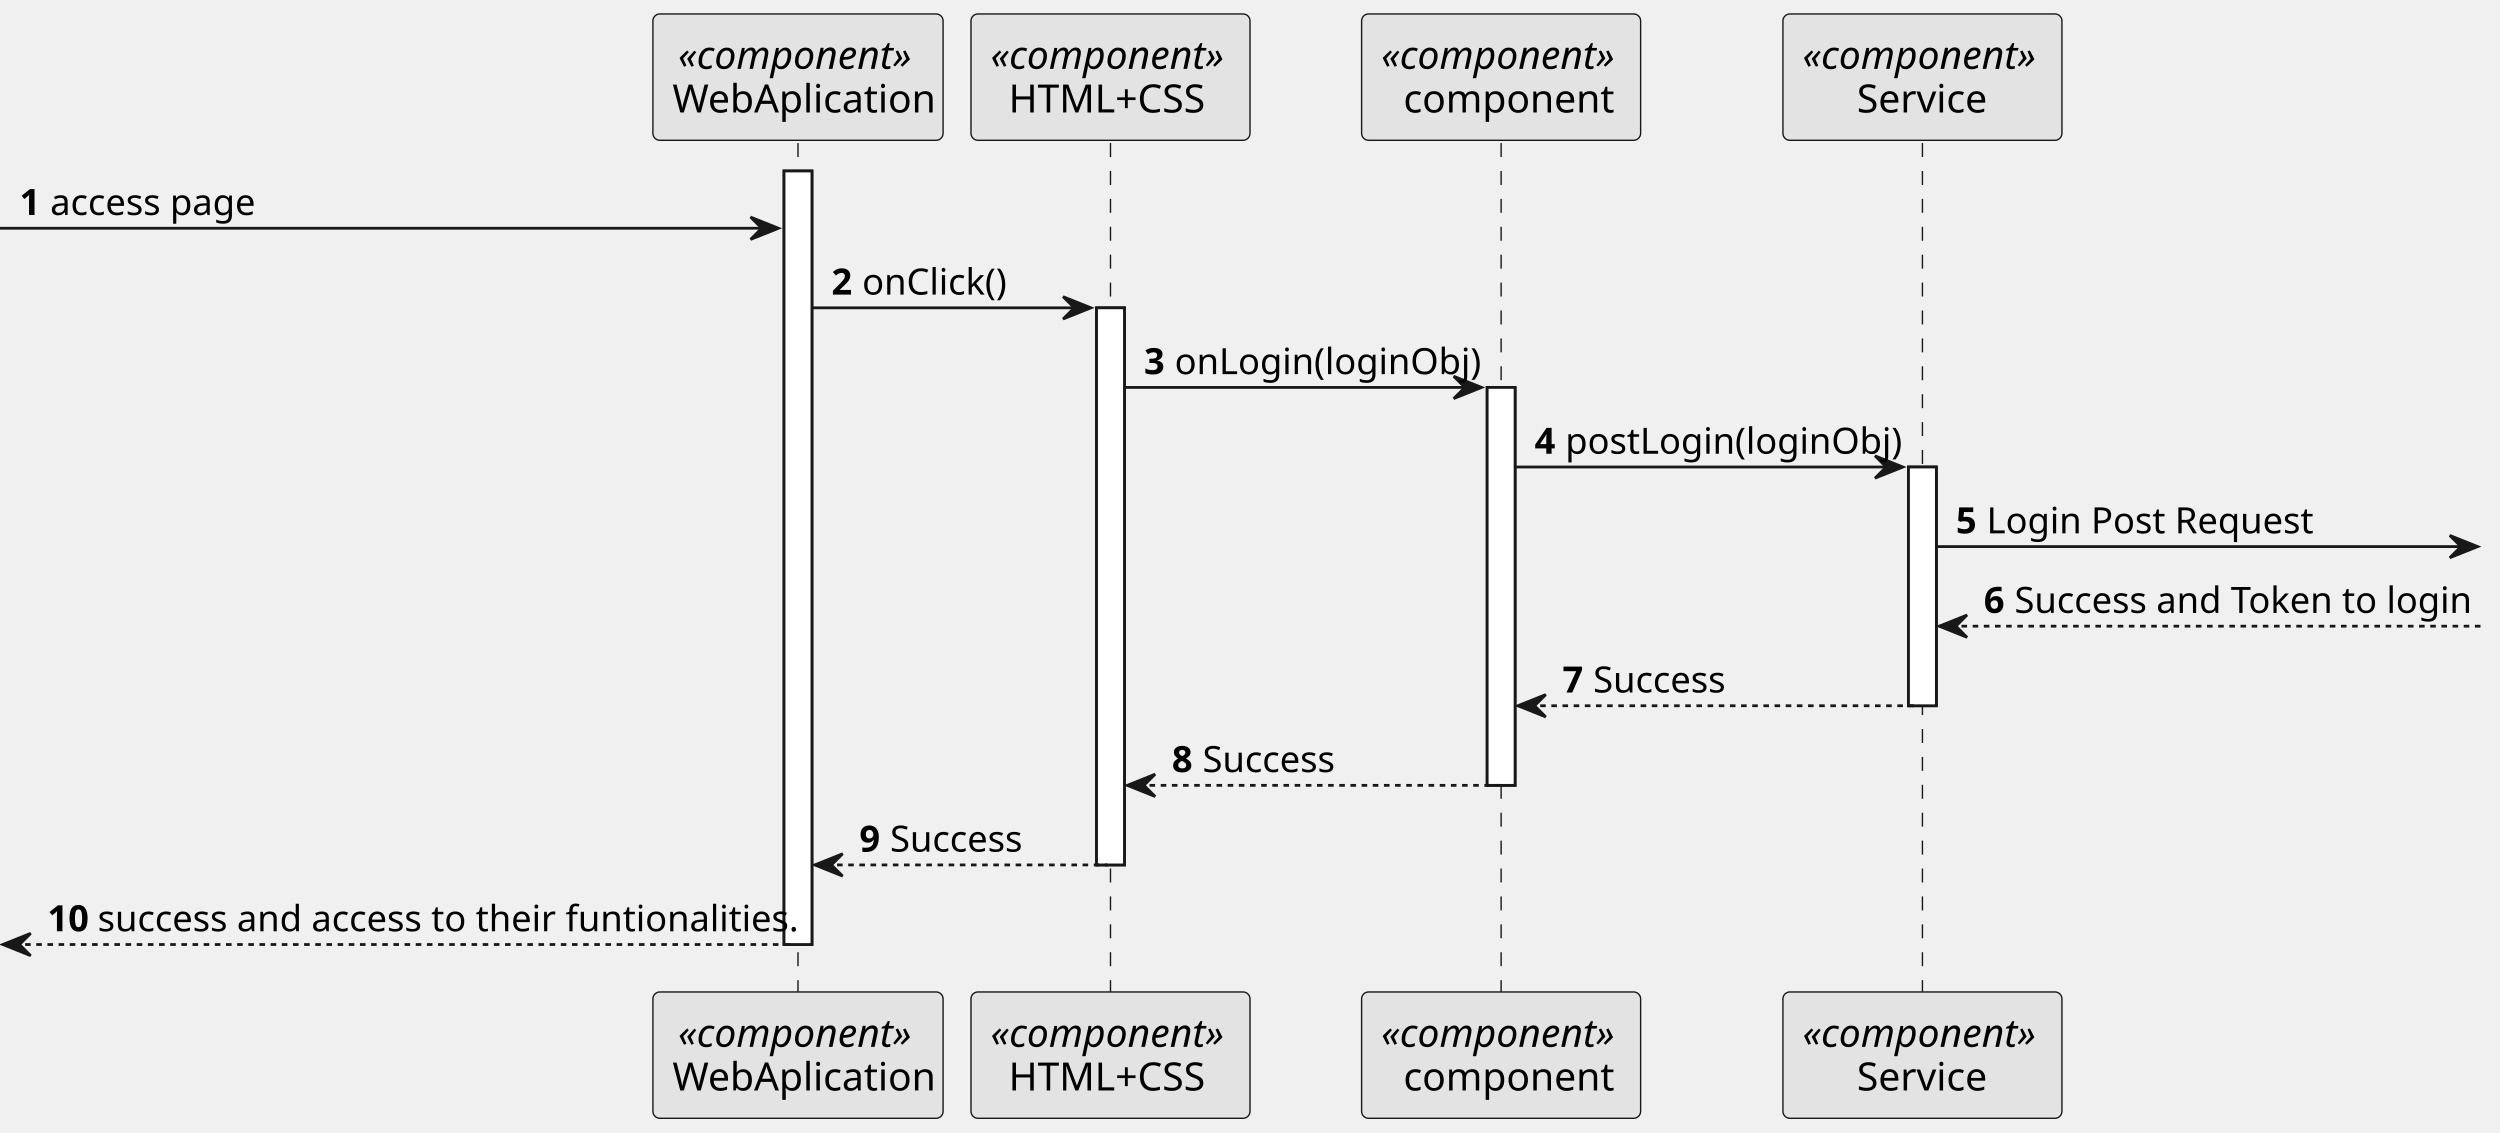
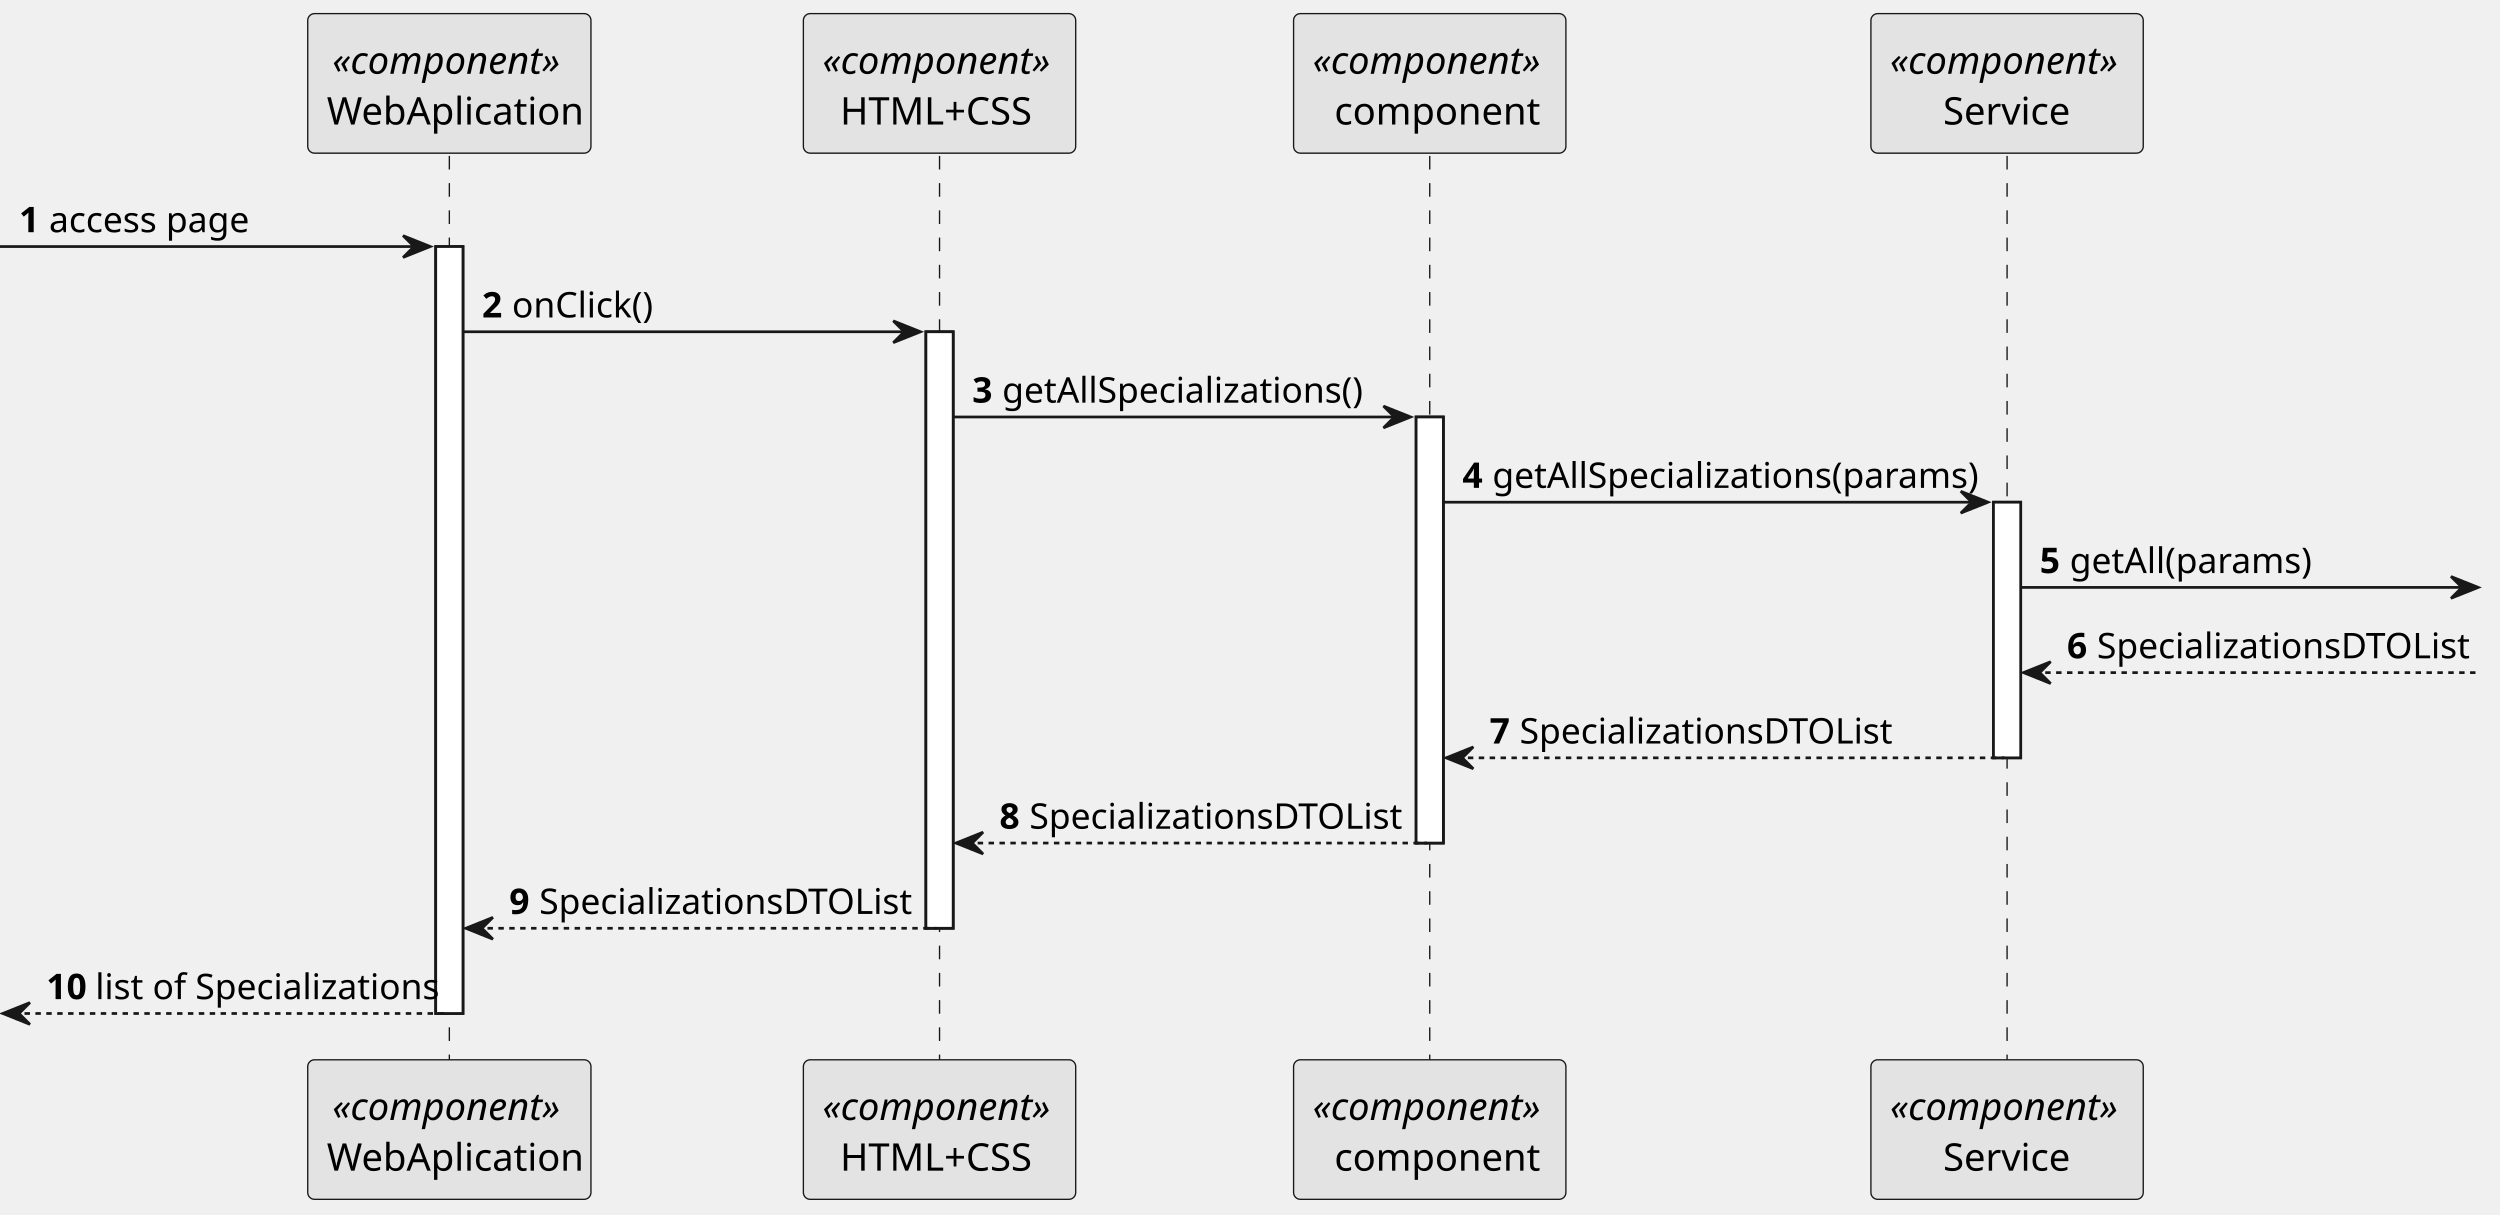
- <svg xmlns="http://www.w3.org/2000/svg" contentStyleType="text/css" height="406px" preserveAspectRatio="none" style="width:896px;height:406px;background:#FFFFFF;" version="1.1" viewBox="0 0 896 406" width="896px" zoomAndPan="magnify">
+ <svg xmlns="http://www.w3.org/2000/svg" contentStyleType="text/css" height="446px" preserveAspectRatio="none" style="width:918px;height:446px;background:#FFFFFF;" version="1.1" viewBox="0 0 918 446" width="918px" zoomAndPan="magnify">
  <defs />
  <g>
-     <rect fill="#FFFFFF" height="277.234" style="stroke:#181818;stroke-width:1.0;" width="10" x="281" y="61.281" />
-     <rect fill="#FFFFFF" height="199.664" style="stroke:#181818;stroke-width:1.0;" width="10" x="393" y="110.328" />
-     <rect fill="#FFFFFF" height="142.617" style="stroke:#181818;stroke-width:1.0;" width="10" x="533" y="138.852" />
-     <rect fill="#FFFFFF" height="85.57" style="stroke:#181818;stroke-width:1.0;" width="10" x="684" y="167.375" />
-     <line style="stroke:#181818;stroke-width:0.5;stroke-dasharray:5.0,5.0;" x1="286" x2="286" y1="51.281" y2="356.516" />
-     <line style="stroke:#181818;stroke-width:0.5;stroke-dasharray:5.0,5.0;" x1="398" x2="398" y1="51.281" y2="356.516" />
-     <line style="stroke:#181818;stroke-width:0.5;stroke-dasharray:5.0,5.0;" x1="538" x2="538" y1="51.281" y2="356.516" />
-     <line style="stroke:#181818;stroke-width:0.5;stroke-dasharray:5.0,5.0;" x1="689" x2="689" y1="51.281" y2="356.516" />
-     <rect fill="#E3E3E3" height="45.281" rx="2.5" ry="2.5" style="stroke:#181818;stroke-width:0.5;" width="104" x="234" y="5" />
-     <text fill="#000000" font-family="sans-serif" font-size="14" font-style="italic" lengthAdjust="spacing" textLength="86" x="243" y="24.674">«component»</text>
-     <text fill="#000000" font-family="sans-serif" font-size="14" lengthAdjust="spacing" textLength="90" x="241" y="40.315">WebAplication</text>
-     <rect fill="#E3E3E3" height="45.281" rx="2.5" ry="2.5" style="stroke:#181818;stroke-width:0.5;" width="104" x="234" y="355.516" />
-     <text fill="#000000" font-family="sans-serif" font-size="14" font-style="italic" lengthAdjust="spacing" textLength="86" x="243" y="375.19">«component»</text>
-     <text fill="#000000" font-family="sans-serif" font-size="14" lengthAdjust="spacing" textLength="90" x="241" y="390.83">WebAplication</text>
-     <rect fill="#E3E3E3" height="45.281" rx="2.5" ry="2.5" style="stroke:#181818;stroke-width:0.5;" width="100" x="348" y="5" />
-     <text fill="#000000" font-family="sans-serif" font-size="14" font-style="italic" lengthAdjust="spacing" textLength="86" x="355" y="24.674">«component»</text>
-     <text fill="#000000" font-family="sans-serif" font-size="14" lengthAdjust="spacing" textLength="73" x="361.5" y="40.315">HTML+CSS</text>
-     <rect fill="#E3E3E3" height="45.281" rx="2.5" ry="2.5" style="stroke:#181818;stroke-width:0.5;" width="100" x="348" y="355.516" />
-     <text fill="#000000" font-family="sans-serif" font-size="14" font-style="italic" lengthAdjust="spacing" textLength="86" x="355" y="375.19">«component»</text>
-     <text fill="#000000" font-family="sans-serif" font-size="14" lengthAdjust="spacing" textLength="73" x="361.5" y="390.83">HTML+CSS</text>
-     <rect fill="#E3E3E3" height="45.281" rx="2.5" ry="2.5" style="stroke:#181818;stroke-width:0.5;" width="100" x="488" y="5" />
-     <text fill="#000000" font-family="sans-serif" font-size="14" font-style="italic" lengthAdjust="spacing" textLength="86" x="495" y="24.674">«component»</text>
-     <text fill="#000000" font-family="sans-serif" font-size="14" lengthAdjust="spacing" textLength="70" x="503" y="40.315">component</text>
-     <rect fill="#E3E3E3" height="45.281" rx="2.5" ry="2.5" style="stroke:#181818;stroke-width:0.5;" width="100" x="488" y="355.516" />
-     <text fill="#000000" font-family="sans-serif" font-size="14" font-style="italic" lengthAdjust="spacing" textLength="86" x="495" y="375.19">«component»</text>
-     <text fill="#000000" font-family="sans-serif" font-size="14" lengthAdjust="spacing" textLength="70" x="503" y="390.83">component</text>
-     <rect fill="#E3E3E3" height="45.281" rx="2.5" ry="2.5" style="stroke:#181818;stroke-width:0.5;" width="100" x="639" y="5" />
-     <text fill="#000000" font-family="sans-serif" font-size="14" font-style="italic" lengthAdjust="spacing" textLength="86" x="646" y="24.674">«component»</text>
-     <text fill="#000000" font-family="sans-serif" font-size="14" lengthAdjust="spacing" textLength="47" x="665.5" y="40.315">Service</text>
-     <rect fill="#E3E3E3" height="45.281" rx="2.5" ry="2.5" style="stroke:#181818;stroke-width:0.5;" width="100" x="639" y="355.516" />
-     <text fill="#000000" font-family="sans-serif" font-size="14" font-style="italic" lengthAdjust="spacing" textLength="86" x="646" y="375.19">«component»</text>
-     <text fill="#000000" font-family="sans-serif" font-size="14" lengthAdjust="spacing" textLength="47" x="665.5" y="390.83">Service</text>
-     <rect fill="#FFFFFF" height="277.234" style="stroke:#181818;stroke-width:1.0;" width="10" x="281" y="61.281" />
-     <rect fill="#FFFFFF" height="199.664" style="stroke:#181818;stroke-width:1.0;" width="10" x="393" y="110.328" />
-     <rect fill="#FFFFFF" height="142.617" style="stroke:#181818;stroke-width:1.0;" width="10" x="533" y="138.852" />
-     <rect fill="#FFFFFF" height="85.57" style="stroke:#181818;stroke-width:1.0;" width="10" x="684" y="167.375" />
-     <polygon fill="#181818" points="269,77.805,279,81.805,269,85.805,273,81.805" style="stroke:#181818;stroke-width:1.0;" />
-     <line style="stroke:#181818;stroke-width:1.0;" x1="0" x2="275" y1="81.805" y2="81.805" />
-     <text fill="#000000" font-family="sans-serif" font-size="13" font-weight="bold" lengthAdjust="spacing" textLength="7" x="7" y="77.05">1</text>
-     <text fill="#000000" font-family="sans-serif" font-size="13" lengthAdjust="spacing" textLength="74" x="18" y="77.05">access page</text>
-     <polygon fill="#181818" points="381,106.328,391,110.328,381,114.328,385,110.328" style="stroke:#181818;stroke-width:1.0;" />
-     <line style="stroke:#181818;stroke-width:1.0;" x1="291" x2="387" y1="110.328" y2="110.328" />
-     <text fill="#000000" font-family="sans-serif" font-size="13" font-weight="bold" lengthAdjust="spacing" textLength="7" x="298" y="105.573">2</text>
-     <text fill="#000000" font-family="sans-serif" font-size="13" lengthAdjust="spacing" textLength="51" x="309" y="105.573">onClick()</text>
-     <polygon fill="#181818" points="521,134.852,531,138.852,521,142.852,525,138.852" style="stroke:#181818;stroke-width:1.0;" />
-     <line style="stroke:#181818;stroke-width:1.0;" x1="403" x2="527" y1="138.852" y2="138.852" />
-     <text fill="#000000" font-family="sans-serif" font-size="13" font-weight="bold" lengthAdjust="spacing" textLength="7" x="410" y="134.097">3</text>
-     <text fill="#000000" font-family="sans-serif" font-size="13" lengthAdjust="spacing" textLength="100" x="421" y="134.097">onLogin(loginObj)</text>
-     <polygon fill="#181818" points="672,163.375,682,167.375,672,171.375,676,167.375" style="stroke:#181818;stroke-width:1.0;" />
-     <line style="stroke:#181818;stroke-width:1.0;" x1="543" x2="678" y1="167.375" y2="167.375" />
-     <text fill="#000000" font-family="sans-serif" font-size="13" font-weight="bold" lengthAdjust="spacing" textLength="7" x="550" y="162.62">4</text>
-     <text fill="#000000" font-family="sans-serif" font-size="13" lengthAdjust="spacing" textLength="111" x="561" y="162.62">postLogin(loginObj)</text>
-     <polygon fill="#181818" points="878,191.898,888,195.898,878,199.898,882,195.898" style="stroke:#181818;stroke-width:1.0;" />
-     <line style="stroke:#181818;stroke-width:1.0;" x1="694" x2="884" y1="195.898" y2="195.898" />
-     <text fill="#000000" font-family="sans-serif" font-size="13" font-weight="bold" lengthAdjust="spacing" textLength="7" x="701" y="191.144">5</text>
-     <text fill="#000000" font-family="sans-serif" font-size="13" lengthAdjust="spacing" textLength="114" x="712" y="191.144">Login Post Request</text>
-     <polygon fill="#181818" points="705,220.422,695,224.422,705,228.422,701,224.422" style="stroke:#181818;stroke-width:1.0;" />
-     <line style="stroke:#181818;stroke-width:1.0;stroke-dasharray:2.0,2.0;" x1="699" x2="889" y1="224.422" y2="224.422" />
-     <text fill="#000000" font-family="sans-serif" font-size="13" font-weight="bold" lengthAdjust="spacing" textLength="7" x="711" y="219.667">6</text>
-     <text fill="#000000" font-family="sans-serif" font-size="13" lengthAdjust="spacing" textLength="161" x="722" y="219.667">Success and Token to login</text>
-     <polygon fill="#181818" points="554,248.945,544,252.945,554,256.945,550,252.945" style="stroke:#181818;stroke-width:1.0;" />
-     <line style="stroke:#181818;stroke-width:1.0;stroke-dasharray:2.0,2.0;" x1="548" x2="688" y1="252.945" y2="252.945" />
-     <text fill="#000000" font-family="sans-serif" font-size="13" font-weight="bold" lengthAdjust="spacing" textLength="7" x="560" y="248.19">7</text>
-     <text fill="#000000" font-family="sans-serif" font-size="13" lengthAdjust="spacing" textLength="51" x="571" y="248.19">Success</text>
-     <polygon fill="#181818" points="414,277.469,404,281.469,414,285.469,410,281.469" style="stroke:#181818;stroke-width:1.0;" />
-     <line style="stroke:#181818;stroke-width:1.0;stroke-dasharray:2.0,2.0;" x1="408" x2="537" y1="281.469" y2="281.469" />
-     <text fill="#000000" font-family="sans-serif" font-size="13" font-weight="bold" lengthAdjust="spacing" textLength="7" x="420" y="276.714">8</text>
-     <text fill="#000000" font-family="sans-serif" font-size="13" lengthAdjust="spacing" textLength="51" x="431" y="276.714">Success</text>
-     <polygon fill="#181818" points="302,305.992,292,309.992,302,313.992,298,309.992" style="stroke:#181818;stroke-width:1.0;" />
-     <line style="stroke:#181818;stroke-width:1.0;stroke-dasharray:2.0,2.0;" x1="296" x2="397" y1="309.992" y2="309.992" />
-     <text fill="#000000" font-family="sans-serif" font-size="13" font-weight="bold" lengthAdjust="spacing" textLength="7" x="308" y="305.237">9</text>
-     <text fill="#000000" font-family="sans-serif" font-size="13" lengthAdjust="spacing" textLength="51" x="319" y="305.237">Success</text>
-     <polygon fill="#181818" points="11,334.516,1,338.516,11,342.516,7,338.516" style="stroke:#181818;stroke-width:1.0;" />
-     <line style="stroke:#181818;stroke-width:1.0;stroke-dasharray:2.0,2.0;" x1="5" x2="285" y1="338.516" y2="338.516" />
-     <text fill="#000000" font-family="sans-serif" font-size="13" font-weight="bold" lengthAdjust="spacing" textLength="14" x="17" y="333.761">10</text>
-     <text fill="#000000" font-family="sans-serif" font-size="13" lengthAdjust="spacing" textLength="244" x="35" y="333.761">success and access to their funtionalities.</text>
+     <rect fill="#FFFFFF" height="281.619" style="stroke:#181818;stroke-width:1.0;" width="10" x="160" y="90.533" />
+     <rect fill="#FFFFFF" height="219.037" style="stroke:#181818;stroke-width:1.0;" width="10" x="340" y="121.824" />
+     <rect fill="#FFFFFF" height="156.455" style="stroke:#181818;stroke-width:1.0;" width="10" x="520" y="153.115" />
+     <rect fill="#FFFFFF" height="93.873" style="stroke:#181818;stroke-width:1.0;" width="10" x="732" y="184.406" />
+     <line style="stroke:#181818;stroke-width:0.5;stroke-dasharray:5.0,5.0;" x1="165" x2="165" y1="57.242" y2="390.152" />
+     <line style="stroke:#181818;stroke-width:0.5;stroke-dasharray:5.0,5.0;" x1="345" x2="345" y1="57.242" y2="390.152" />
+     <line style="stroke:#181818;stroke-width:0.5;stroke-dasharray:5.0,5.0;" x1="525" x2="525" y1="57.242" y2="390.152" />
+     <line style="stroke:#181818;stroke-width:0.5;stroke-dasharray:5.0,5.0;" x1="737" x2="737" y1="57.242" y2="390.152" />
+     <rect fill="#E3E3E3" height="51.242" rx="2.5" ry="2.5" style="stroke:#181818;stroke-width:0.5;" width="104" x="113" y="5" />
+     <text fill="#000000" font-family="sans-serif" font-size="14" font-style="italic" lengthAdjust="spacing" textLength="86" x="122" y="27.107">«component»</text>
+     <text fill="#000000" font-family="sans-serif" font-size="14" lengthAdjust="spacing" textLength="90" x="120" y="45.728">WebAplication</text>
+     <rect fill="#E3E3E3" height="51.242" rx="2.5" ry="2.5" style="stroke:#181818;stroke-width:0.5;" width="104" x="113" y="389.152" />
+     <text fill="#000000" font-family="sans-serif" font-size="14" font-style="italic" lengthAdjust="spacing" textLength="86" x="122" y="411.26">«component»</text>
+     <text fill="#000000" font-family="sans-serif" font-size="14" lengthAdjust="spacing" textLength="90" x="120" y="429.881">WebAplication</text>
+     <rect fill="#E3E3E3" height="51.242" rx="2.5" ry="2.5" style="stroke:#181818;stroke-width:0.5;" width="100" x="295" y="5" />
+     <text fill="#000000" font-family="sans-serif" font-size="14" font-style="italic" lengthAdjust="spacing" textLength="86" x="302" y="27.107">«component»</text>
+     <text fill="#000000" font-family="sans-serif" font-size="14" lengthAdjust="spacing" textLength="73" x="308.5" y="45.728">HTML+CSS</text>
+     <rect fill="#E3E3E3" height="51.242" rx="2.5" ry="2.5" style="stroke:#181818;stroke-width:0.5;" width="100" x="295" y="389.152" />
+     <text fill="#000000" font-family="sans-serif" font-size="14" font-style="italic" lengthAdjust="spacing" textLength="86" x="302" y="411.26">«component»</text>
+     <text fill="#000000" font-family="sans-serif" font-size="14" lengthAdjust="spacing" textLength="73" x="308.5" y="429.881">HTML+CSS</text>
+     <rect fill="#E3E3E3" height="51.242" rx="2.5" ry="2.5" style="stroke:#181818;stroke-width:0.5;" width="100" x="475" y="5" />
+     <text fill="#000000" font-family="sans-serif" font-size="14" font-style="italic" lengthAdjust="spacing" textLength="86" x="482" y="27.107">«component»</text>
+     <text fill="#000000" font-family="sans-serif" font-size="14" lengthAdjust="spacing" textLength="70" x="490" y="45.728">component</text>
+     <rect fill="#E3E3E3" height="51.242" rx="2.5" ry="2.5" style="stroke:#181818;stroke-width:0.5;" width="100" x="475" y="389.152" />
+     <text fill="#000000" font-family="sans-serif" font-size="14" font-style="italic" lengthAdjust="spacing" textLength="86" x="482" y="411.26">«component»</text>
+     <text fill="#000000" font-family="sans-serif" font-size="14" lengthAdjust="spacing" textLength="70" x="490" y="429.881">component</text>
+     <rect fill="#E3E3E3" height="51.242" rx="2.5" ry="2.5" style="stroke:#181818;stroke-width:0.5;" width="100" x="687" y="5" />
+     <text fill="#000000" font-family="sans-serif" font-size="14" font-style="italic" lengthAdjust="spacing" textLength="86" x="694" y="27.107">«component»</text>
+     <text fill="#000000" font-family="sans-serif" font-size="14" lengthAdjust="spacing" textLength="47" x="713.5" y="45.728">Service</text>
+     <rect fill="#E3E3E3" height="51.242" rx="2.5" ry="2.5" style="stroke:#181818;stroke-width:0.5;" width="100" x="687" y="389.152" />
+     <text fill="#000000" font-family="sans-serif" font-size="14" font-style="italic" lengthAdjust="spacing" textLength="86" x="694" y="411.26">«component»</text>
+     <text fill="#000000" font-family="sans-serif" font-size="14" lengthAdjust="spacing" textLength="47" x="713.5" y="429.881">Service</text>
+     <rect fill="#FFFFFF" height="281.619" style="stroke:#181818;stroke-width:1.0;" width="10" x="160" y="90.533" />
+     <rect fill="#FFFFFF" height="219.037" style="stroke:#181818;stroke-width:1.0;" width="10" x="340" y="121.824" />
+     <rect fill="#FFFFFF" height="156.455" style="stroke:#181818;stroke-width:1.0;" width="10" x="520" y="153.115" />
+     <rect fill="#FFFFFF" height="93.873" style="stroke:#181818;stroke-width:1.0;" width="10" x="732" y="184.406" />
+     <polygon fill="#181818" points="148,86.533,158,90.533,148,94.533,152,90.533" style="stroke:#181818;stroke-width:1.0;" />
+     <line style="stroke:#181818;stroke-width:1.0;" x1="0" x2="154" y1="90.533" y2="90.533" />
+     <text fill="#000000" font-family="sans-serif" font-size="13" font-weight="bold" lengthAdjust="spacing" textLength="7" x="7" y="85.27">1</text>
+     <text fill="#000000" font-family="sans-serif" font-size="13" lengthAdjust="spacing" textLength="74" x="18" y="85.27">access page</text>
+     <polygon fill="#181818" points="328,117.824,338,121.824,328,125.824,332,121.824" style="stroke:#181818;stroke-width:1.0;" />
+     <line style="stroke:#181818;stroke-width:1.0;" x1="170" x2="334" y1="121.824" y2="121.824" />
+     <text fill="#000000" font-family="sans-serif" font-size="13" font-weight="bold" lengthAdjust="spacing" textLength="7" x="177" y="116.561">2</text>
+     <text fill="#000000" font-family="sans-serif" font-size="13" lengthAdjust="spacing" textLength="51" x="188" y="116.561">onClick()</text>
+     <polygon fill="#181818" points="508,149.115,518,153.115,508,157.115,512,153.115" style="stroke:#181818;stroke-width:1.0;" />
+     <line style="stroke:#181818;stroke-width:1.0;" x1="350" x2="514" y1="153.115" y2="153.115" />
+     <text fill="#000000" font-family="sans-serif" font-size="13" font-weight="bold" lengthAdjust="spacing" textLength="7" x="357" y="147.852">3</text>
+     <text fill="#000000" font-family="sans-serif" font-size="13" lengthAdjust="spacing" textLength="129" x="368" y="147.852">getAllSpecializations()</text>
+     <polygon fill="#181818" points="720,180.406,730,184.406,720,188.406,724,184.406" style="stroke:#181818;stroke-width:1.0;" />
+     <line style="stroke:#181818;stroke-width:1.0;" x1="530" x2="726" y1="184.406" y2="184.406" />
+     <text fill="#000000" font-family="sans-serif" font-size="13" font-weight="bold" lengthAdjust="spacing" textLength="7" x="537" y="179.144">4</text>
+     <text fill="#000000" font-family="sans-serif" font-size="13" lengthAdjust="spacing" textLength="172" x="548" y="179.144">getAllSpecializations(params)</text>
+     <polygon fill="#181818" points="900,211.697,910,215.697,900,219.697,904,215.697" style="stroke:#181818;stroke-width:1.0;" />
+     <line style="stroke:#181818;stroke-width:1.0;" x1="742" x2="906" y1="215.697" y2="215.697" />
+     <text fill="#000000" font-family="sans-serif" font-size="13" font-weight="bold" lengthAdjust="spacing" textLength="7" x="749" y="210.435">5</text>
+     <text fill="#000000" font-family="sans-serif" font-size="13" lengthAdjust="spacing" textLength="84" x="760" y="210.435">getAll(params)</text>
+     <polygon fill="#181818" points="753,242.988,743,246.988,753,250.988,749,246.988" style="stroke:#181818;stroke-width:1.0;" />
+     <line style="stroke:#181818;stroke-width:1.0;stroke-dasharray:2.0,2.0;" x1="747" x2="911" y1="246.988" y2="246.988" />
+     <text fill="#000000" font-family="sans-serif" font-size="13" font-weight="bold" lengthAdjust="spacing" textLength="7" x="759" y="241.726">6</text>
+     <text fill="#000000" font-family="sans-serif" font-size="13" lengthAdjust="spacing" textLength="135" x="770" y="241.726">SpecializationsDTOList</text>
+     <polygon fill="#181818" points="541,274.279,531,278.279,541,282.279,537,278.279" style="stroke:#181818;stroke-width:1.0;" />
+     <line style="stroke:#181818;stroke-width:1.0;stroke-dasharray:2.0,2.0;" x1="535" x2="736" y1="278.279" y2="278.279" />
+     <text fill="#000000" font-family="sans-serif" font-size="13" font-weight="bold" lengthAdjust="spacing" textLength="7" x="547" y="273.017">7</text>
+     <text fill="#000000" font-family="sans-serif" font-size="13" lengthAdjust="spacing" textLength="135" x="558" y="273.017">SpecializationsDTOList</text>
+     <polygon fill="#181818" points="361,305.57,351,309.57,361,313.57,357,309.57" style="stroke:#181818;stroke-width:1.0;" />
+     <line style="stroke:#181818;stroke-width:1.0;stroke-dasharray:2.0,2.0;" x1="355" x2="524" y1="309.57" y2="309.57" />
+     <text fill="#000000" font-family="sans-serif" font-size="13" font-weight="bold" lengthAdjust="spacing" textLength="7" x="367" y="304.308">8</text>
+     <text fill="#000000" font-family="sans-serif" font-size="13" lengthAdjust="spacing" textLength="135" x="378" y="304.308">SpecializationsDTOList</text>
+     <polygon fill="#181818" points="181,336.861,171,340.861,181,344.861,177,340.861" style="stroke:#181818;stroke-width:1.0;" />
+     <line style="stroke:#181818;stroke-width:1.0;stroke-dasharray:2.0,2.0;" x1="175" x2="344" y1="340.861" y2="340.861" />
+     <text fill="#000000" font-family="sans-serif" font-size="13" font-weight="bold" lengthAdjust="spacing" textLength="7" x="187" y="335.599">9</text>
+     <text fill="#000000" font-family="sans-serif" font-size="13" lengthAdjust="spacing" textLength="135" x="198" y="335.599">SpecializationsDTOList</text>
+     <polygon fill="#181818" points="11,368.152,1,372.152,11,376.152,7,372.152" style="stroke:#181818;stroke-width:1.0;" />
+     <line style="stroke:#181818;stroke-width:1.0;stroke-dasharray:2.0,2.0;" x1="5" x2="164" y1="372.152" y2="372.152" />
+     <text fill="#000000" font-family="sans-serif" font-size="13" font-weight="bold" lengthAdjust="spacing" textLength="14" x="17" y="366.89">10</text>
+     <text fill="#000000" font-family="sans-serif" font-size="13" lengthAdjust="spacing" textLength="123" x="35" y="366.89">list of Specializations</text>
  </g>
</svg>
